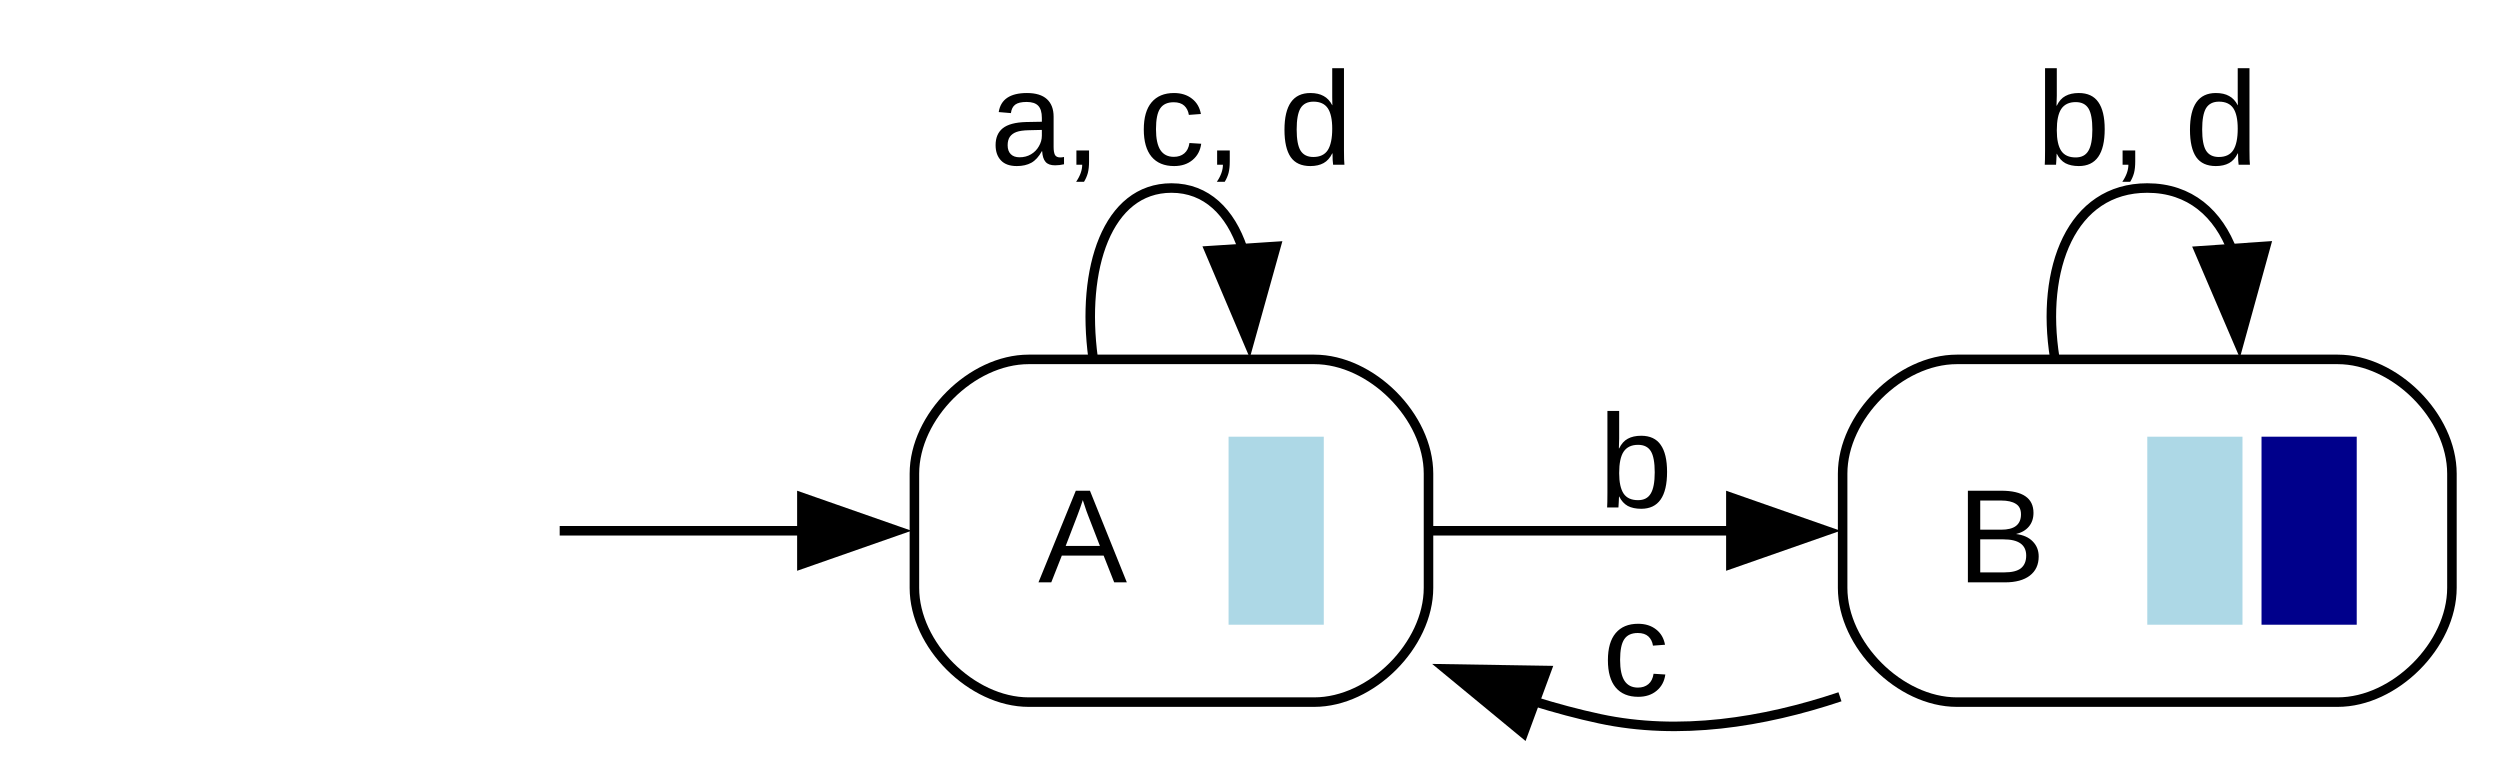
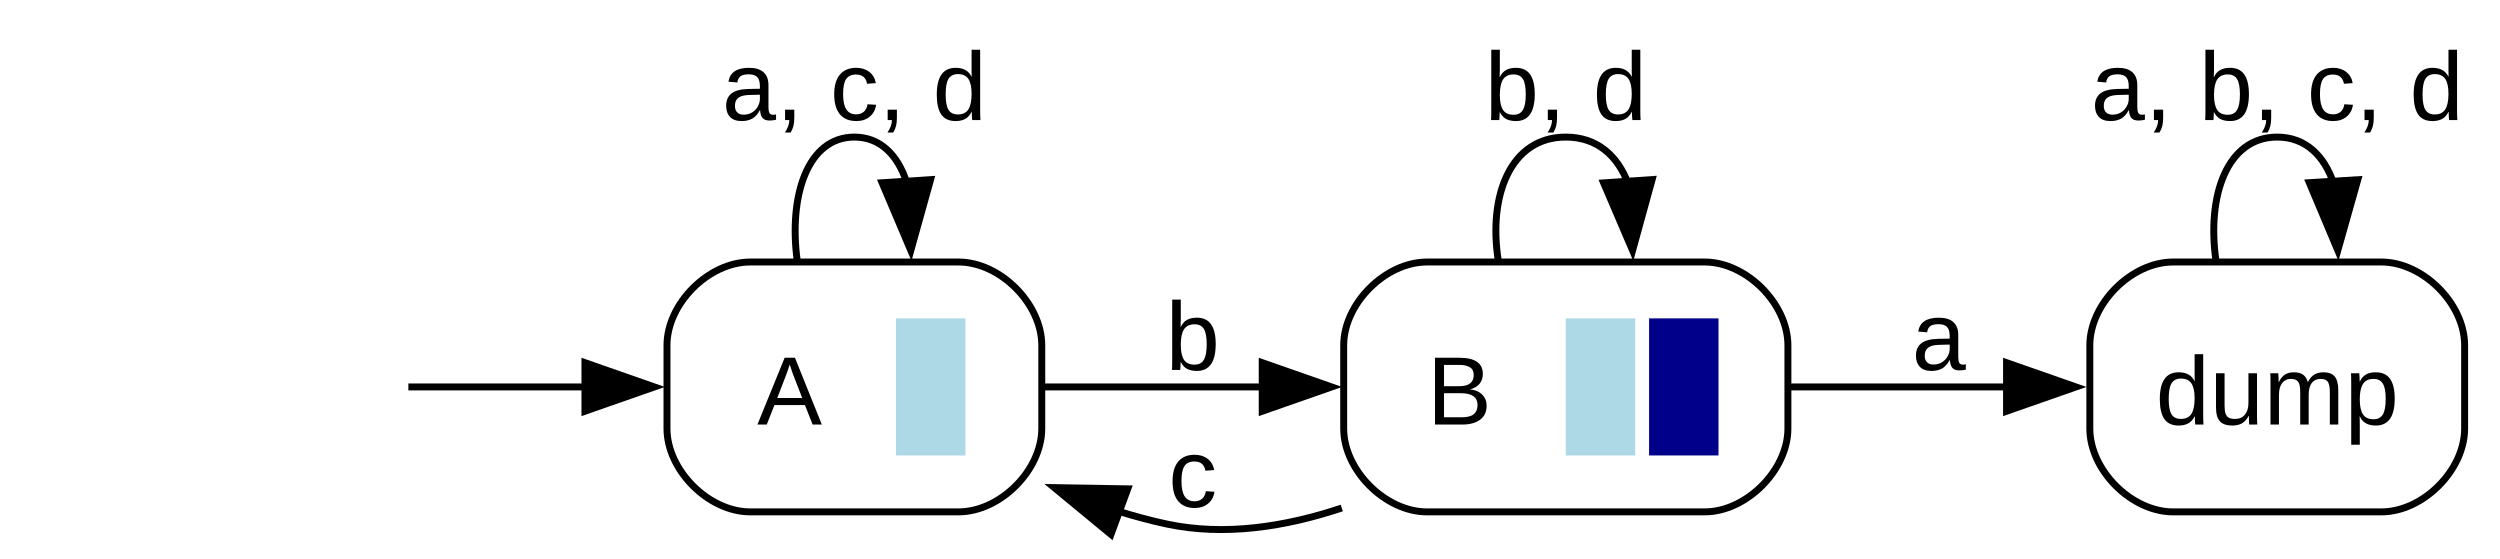
- <svg xmlns="http://www.w3.org/2000/svg" width="261pt" height="80pt" viewBox="0.00 0.00 260.50 80.49">
+ <svg xmlns="http://www.w3.org/2000/svg" width="358pt" height="80pt" viewBox="0.00 0.00 358.00 80.49">
  <g id="graph0" class="graph" transform="scale(1 1) rotate(0) translate(4 76.49)">
    <g id="node1" class="node">
</g>
    <g id="node2" class="node">
      <path fill="none" stroke="black" d="M133,-38.74C133,-38.74 103,-38.74 103,-38.74 97,-38.74 91,-32.74 91,-26.74 91,-26.74 91,-14.74 91,-14.74 91,-8.74 97,-2.74 103,-2.74 103,-2.74 133,-2.74 133,-2.74 139,-2.74 145,-8.74 145,-14.74 145,-14.74 145,-26.74 145,-26.74 145,-32.74 139,-38.74 133,-38.74" />
      <text text-anchor="start" x="104" y="-15.32" font-family="Arial" font-size="14.00">A</text>
      <polygon fill="lightblue" stroke="none" points="124,-10.87 124,-30.62 134,-30.62 134,-10.87 124,-10.87" />
    </g>
    <g id="edge1" class="edge">
      <path fill="none" stroke="black" d="M53.74,-20.74C61.72,-20.74 70.68,-20.74 79.29,-20.74" />
      <polygon fill="black" stroke="black" points="79.18,-24.24 89.18,-20.74 79.18,-17.24 79.18,-24.24" />
    </g>
    <g id="edge2" class="edge">
      <path fill="none" stroke="black" d="M109.77,-38.89C108.5,-48.28 111.25,-56.74 118,-56.74 121.69,-56.74 124.19,-54.21 125.48,-50.38" />
      <polygon fill="black" stroke="black" points="128.98,-50.61 126.13,-40.4 121.99,-50.16 128.98,-50.61" />
      <text text-anchor="middle" x="118" y="-59.19" font-family="Arial" font-size="14.00">a, c, d</text>
    </g>
-     <g id="node3" class="node">
+     <g id="node4" class="node">
      <path fill="none" stroke="black" d="M240.5,-38.74C240.5,-38.74 200.5,-38.74 200.5,-38.74 194.5,-38.74 188.5,-32.74 188.5,-26.74 188.5,-26.74 188.5,-14.74 188.5,-14.74 188.5,-8.74 194.5,-2.74 200.5,-2.74 200.5,-2.74 240.5,-2.74 240.5,-2.74 246.5,-2.74 252.5,-8.74 252.5,-14.74 252.5,-14.74 252.5,-26.74 252.5,-26.74 252.5,-32.74 246.5,-38.74 240.5,-38.74" />
      <text text-anchor="start" x="200.5" y="-15.32" font-family="Arial" font-size="14.00">B</text>
      <polygon fill="lightblue" stroke="none" points="220.5,-10.87 220.5,-30.62 230.5,-30.62 230.5,-10.87 220.5,-10.87" />
      <polygon fill="darkblue" stroke="none" points="232.5,-10.87 232.5,-30.62 242.5,-30.62 242.5,-10.87 232.5,-10.87" />
    </g>
    <g id="edge3" class="edge">
      <path fill="none" stroke="black" d="M145.41,-20.74C155.06,-20.74 166.24,-20.74 176.94,-20.74" />
      <polygon fill="black" stroke="black" points="176.76,-24.24 186.76,-20.74 176.76,-17.24 176.76,-24.24" />
      <text text-anchor="middle" x="166.75" y="-23.19" font-family="Arial" font-size="14.00">b</text>
    </g>
+     <g id="node3" class="node">
+       <path fill="none" stroke="black" d="M338,-38.74C338,-38.74 308,-38.74 308,-38.74 302,-38.74 296,-32.74 296,-26.74 296,-26.74 296,-14.74 296,-14.74 296,-8.74 302,-2.74 308,-2.74 308,-2.74 338,-2.74 338,-2.74 344,-2.74 350,-8.74 350,-14.74 350,-14.74 350,-26.74 350,-26.74 350,-32.74 344,-38.74 338,-38.74" />
+       <text text-anchor="middle" x="323" y="-15.32" font-family="Arial" font-size="14.00">dump</text>
+     </g>
+     <g id="edge7" class="edge">
+       <path fill="none" stroke="black" d="M314.18,-38.89C312.82,-48.28 315.76,-56.74 323,-56.74 327.07,-56.74 329.78,-54.06 331.13,-50.05" />
+       <polygon fill="black" stroke="black" points="334.61,-50.6 331.73,-40.41 327.62,-50.17 334.61,-50.6" />
+       <text text-anchor="middle" x="323" y="-59.19" font-family="Arial" font-size="14.00">a, b, c, d</text>
+     </g>
    <g id="edge4" class="edge">
      <path fill="none" stroke="black" d="M188.22,-3.3C180.12,-0.59 171.33,0.79 163,-0.99 160.7,-1.48 158.37,-2.11 156.05,-2.83" />
      <polygon fill="black" stroke="black" points="154.97,0.51 146.8,-6.23 157.39,-6.06 154.97,0.51" />
      <text text-anchor="middle" x="166.75" y="-3.44" font-family="Arial" font-size="14.00">c</text>
+     </g>
+     <g id="edge6" class="edge">
+       <path fill="none" stroke="black" d="M252.75,-20.74C262.71,-20.74 273.84,-20.74 284.22,-20.74" />
+       <polygon fill="black" stroke="black" points="284,-24.24 294,-20.74 284,-17.24 284,-24.24" />
+       <text text-anchor="middle" x="274.25" y="-23.19" font-family="Arial" font-size="14.00">a</text>
    </g>
    <g id="edge5" class="edge">
      <path fill="none" stroke="black" d="M210.78,-38.89C209.28,-48.28 212.52,-56.74 220.5,-56.74 224.99,-56.74 227.98,-54.06 229.47,-50.05" />
      <polygon fill="black" stroke="black" points="232.94,-50.62 230.12,-40.4 225.95,-50.14 232.94,-50.62" />
      <text text-anchor="middle" x="220.5" y="-59.19" font-family="Arial" font-size="14.00">b, d</text>
    </g>
  </g>
</svg>
